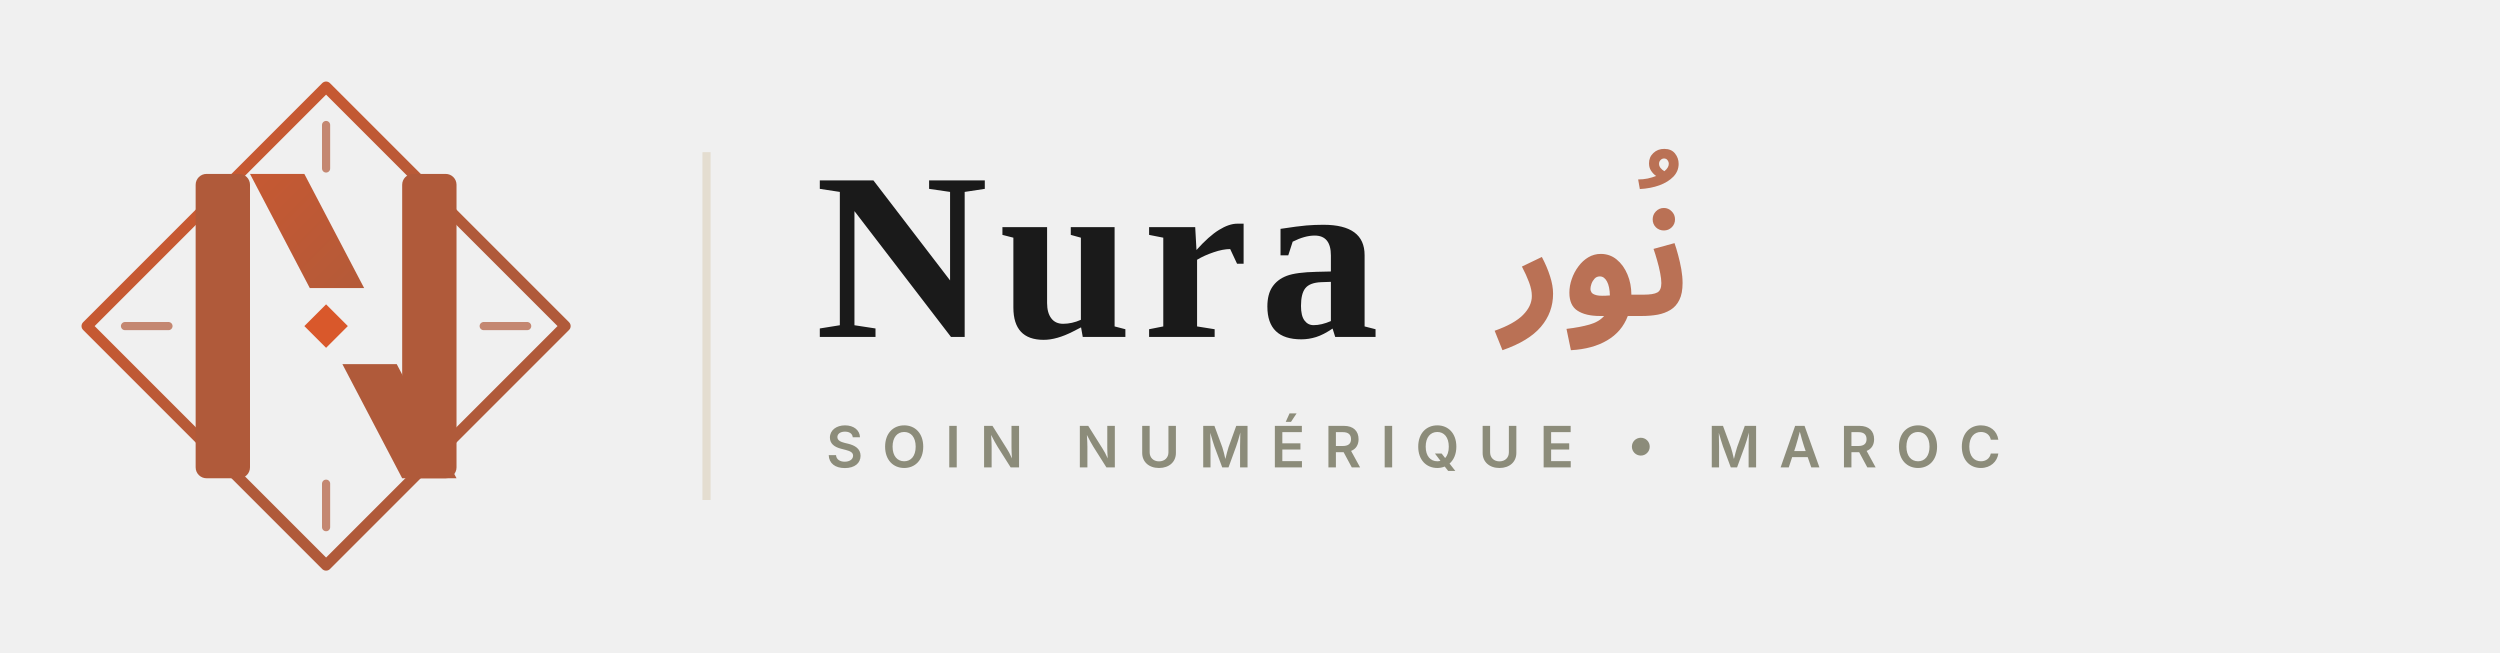
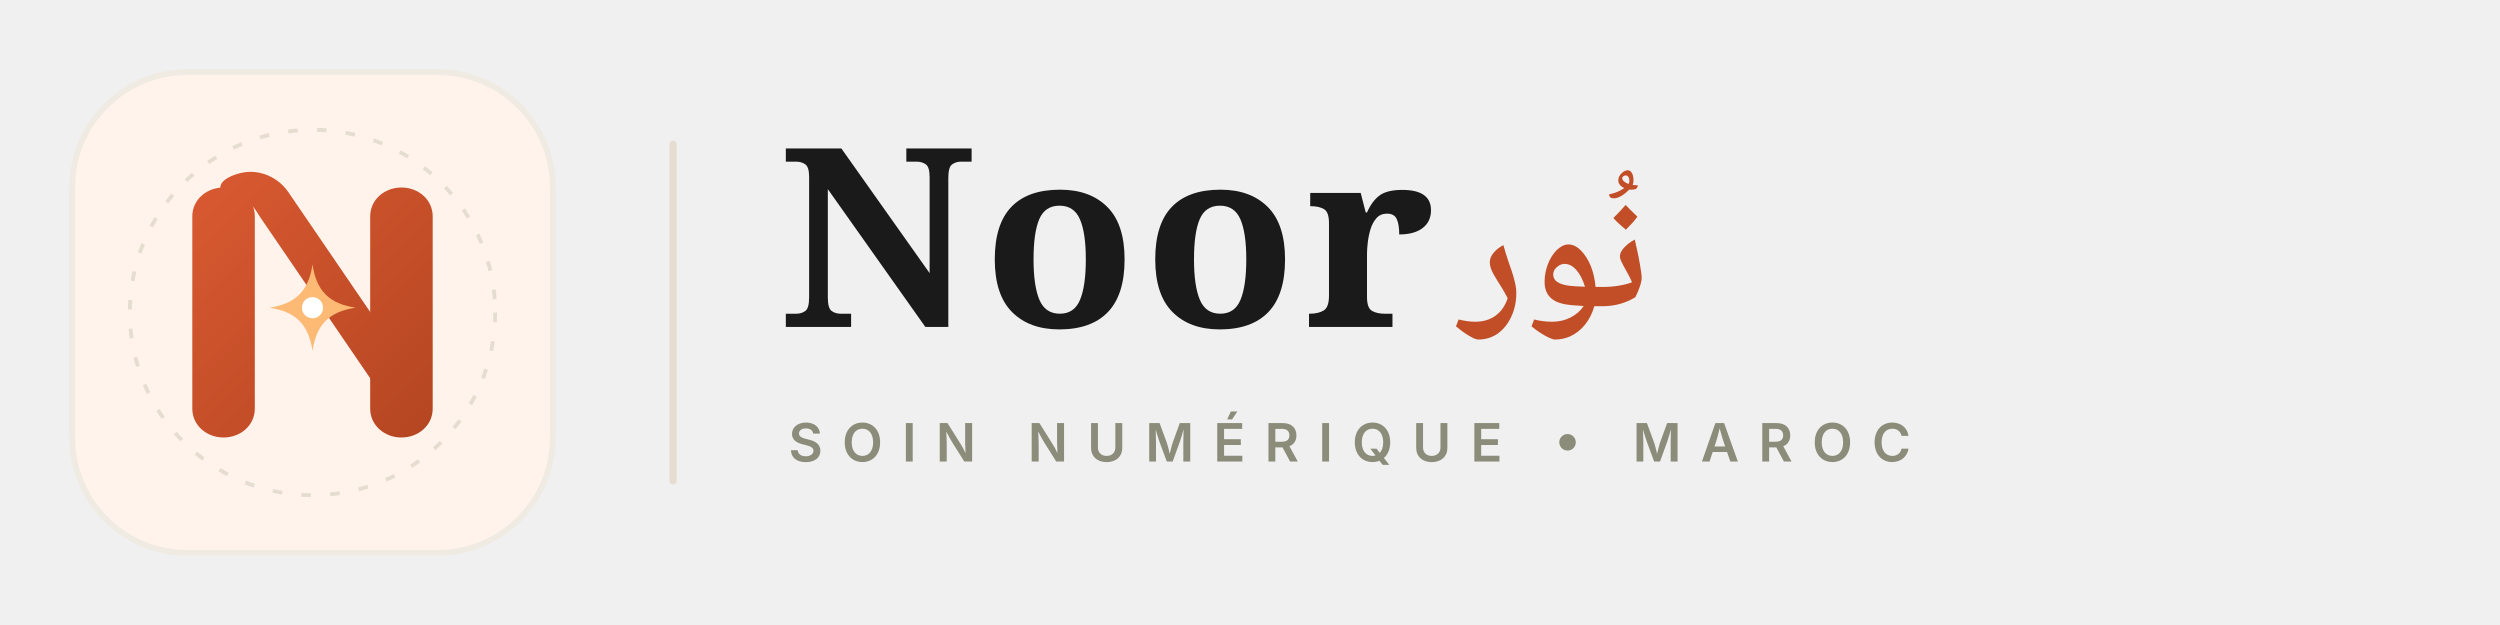
- <svg xmlns="http://www.w3.org/2000/svg" viewBox="0 0 460 120" width="460" height="120" fill="none">
+ <svg xmlns="http://www.w3.org/2000/svg" viewBox="0 0 520 130" width="520" height="130" fill="none">
  <defs>
-     <linearGradient id="primary-grad" x1="10" y1="10" x2="110" y2="110" gradientUnits="userSpaceOnUse">
-       <stop offset="0%" stop-color="#D9582B" />
-       <stop offset="100%" stop-color="#B05A3A" />
+     <linearGradient id="lockup-terracotta" x1="15" y1="15" x2="95" y2="95" gradientUnits="userSpaceOnUse">
+       <stop offset="0%" stop-color="#E05D34" />
+       <stop offset="100%" stop-color="#A53E1B" />
+     </linearGradient>
+     <linearGradient id="lockup-star" x1="55" y1="35" x2="55" y2="75" gradientUnits="userSpaceOnUse">
+       <stop offset="0%" stop-color="#FDBA74" />
+       <stop offset="100%" stop-color="#EA580C" />
    </linearGradient>
  </defs>
-   <g transform="translate(10, 10) scale(0.5)">
-     <polygon points="100,12 188,100 100,188 12,100" fill="none" stroke="url(#primary-grad)" stroke-width="4" stroke-linejoin="round" />
-     <line x1="100" y1="26" x2="100" y2="42" stroke="#B05A3A" stroke-width="3" stroke-linecap="round" opacity="0.7" />
-     <line x1="100" y1="158" x2="100" y2="174" stroke="#B05A3A" stroke-width="3" stroke-linecap="round" opacity="0.7" />
-     <line x1="26" y1="100" x2="42" y2="100" stroke="#B05A3A" stroke-width="3" stroke-linecap="round" opacity="0.7" />
-     <line x1="158" y1="100" x2="174" y2="100" stroke="#B05A3A" stroke-width="3" stroke-linecap="round" opacity="0.7" />
-     <rect x="52" y="44" width="20" height="112" rx="4" fill="#B05A3A" />
-     <rect x="128" y="44" width="20" height="112" rx="4" fill="#B05A3A" />
-     <polygon points="72,44 92,44 114,86 94,86" fill="url(#primary-grad)" />
-     <polygon points="106,114 126,114 148,156 128,156" fill="url(#primary-grad)" />
-     <polygon points="100,92 108,100 100,108 92,100" fill="#D9582B" />
+   <g transform="translate(15, 15)">
+     <rect width="100" height="100" rx="24" fill="#FFF3EC" stroke="#F0EBE2" stroke-width="1.2" />
+     <circle cx="50" cy="50" r="38" stroke="#E4DDD0" stroke-width="0.8" stroke-dasharray="2 4" />
+     <path d="M25 74 V30 C25 26.5 28 24 31.5 24 C35 24 38 26.5 38 30 V70 C38 73.5 35 76 31.5 76 C28 76 25 73.5 25 70 Z" fill="url(#lockup-terracotta)" />
+     <path d="M62 30 C62 26.5 65 24 68.5 24 C72 24 75 26.5 75 30 V70 C75 73.5 72 76 68.5 76 C65 76 62 73.5 62 70 Z" fill="url(#lockup-terracotta)" />
+     <path d="M31.5 25 C34.5 25 37 26.5 39 30 L67 71 C68.5 73 71 74 73 73 C75 71.5 75 69 73 66 L45 25 C43 22 39 20 35 21 C31 22 30 24 31.5 25 Z" fill="url(#lockup-terracotta)" />
+     <g transform="translate(50, 49)">
+       <path d="M0 -9 C0.8 -3.5 3.5 -0.8 9 0 C3.5 0.8 0.8 3.5 0 9 C-0.8 3.5 -3.5 0.8 -9 0 C-3.5 -0.8 -0.8 -3.5 0 -9 Z" fill="url(#lockup-star)" />
+       <circle cx="0" cy="0" r="2.2" fill="#FFFFFF" />
+     </g>
  </g>
-   <line x1="130" y1="28" x2="130" y2="92" stroke="#E4DDD0" stroke-width="1.5" />
-   <g transform="translate(150, 0)">
-     <text x="0" y="62" font-family="'Cormorant Garamond', Georgia, 'Times New Roman', serif" font-size="44" font-weight="600" fill="#1A1A1A" letter-spacing="2">Nura</text>
-     <text x="126" y="58" font-family="'Amiri', 'Traditional Arabic', 'Noto Sans Arabic', serif" font-size="28" font-weight="700" fill="#B05A3A" opacity="0.85">نُور</text>
-     <text x="2" y="86" font-family="'Inter', -apple-system, sans-serif" font-size="10.5" font-weight="600" fill="#8C8C7A" letter-spacing="3.5">SOIN NUMÉRIQUE • MAROC</text>
+   <line x1="140" y1="30" x2="140" y2="100" stroke="#E4DDD0" stroke-width="1.5" stroke-linecap="round" />
+   <g transform="translate(162, 0)">
+     <text x="0" y="68" font-family="'Cormorant Garamond', 'Didot', 'Bodoni MT', Georgia, serif" font-size="52" font-weight="600" fill="#1A1A1A" letter-spacing="1.5">Noor</text>
+     <text x="142" y="64" font-family="'Amiri', 'Traditional Arabic', 'Noto Naskh Arabic', serif" font-size="34" font-weight="700" fill="#C24E28">نُور</text>
+     <text x="2" y="96" font-family="'Inter', -apple-system, sans-serif" font-size="11" font-weight="600" fill="#8C8C7A" letter-spacing="4">SOIN NUMÉRIQUE • MAROC</text>
  </g>
</svg>
